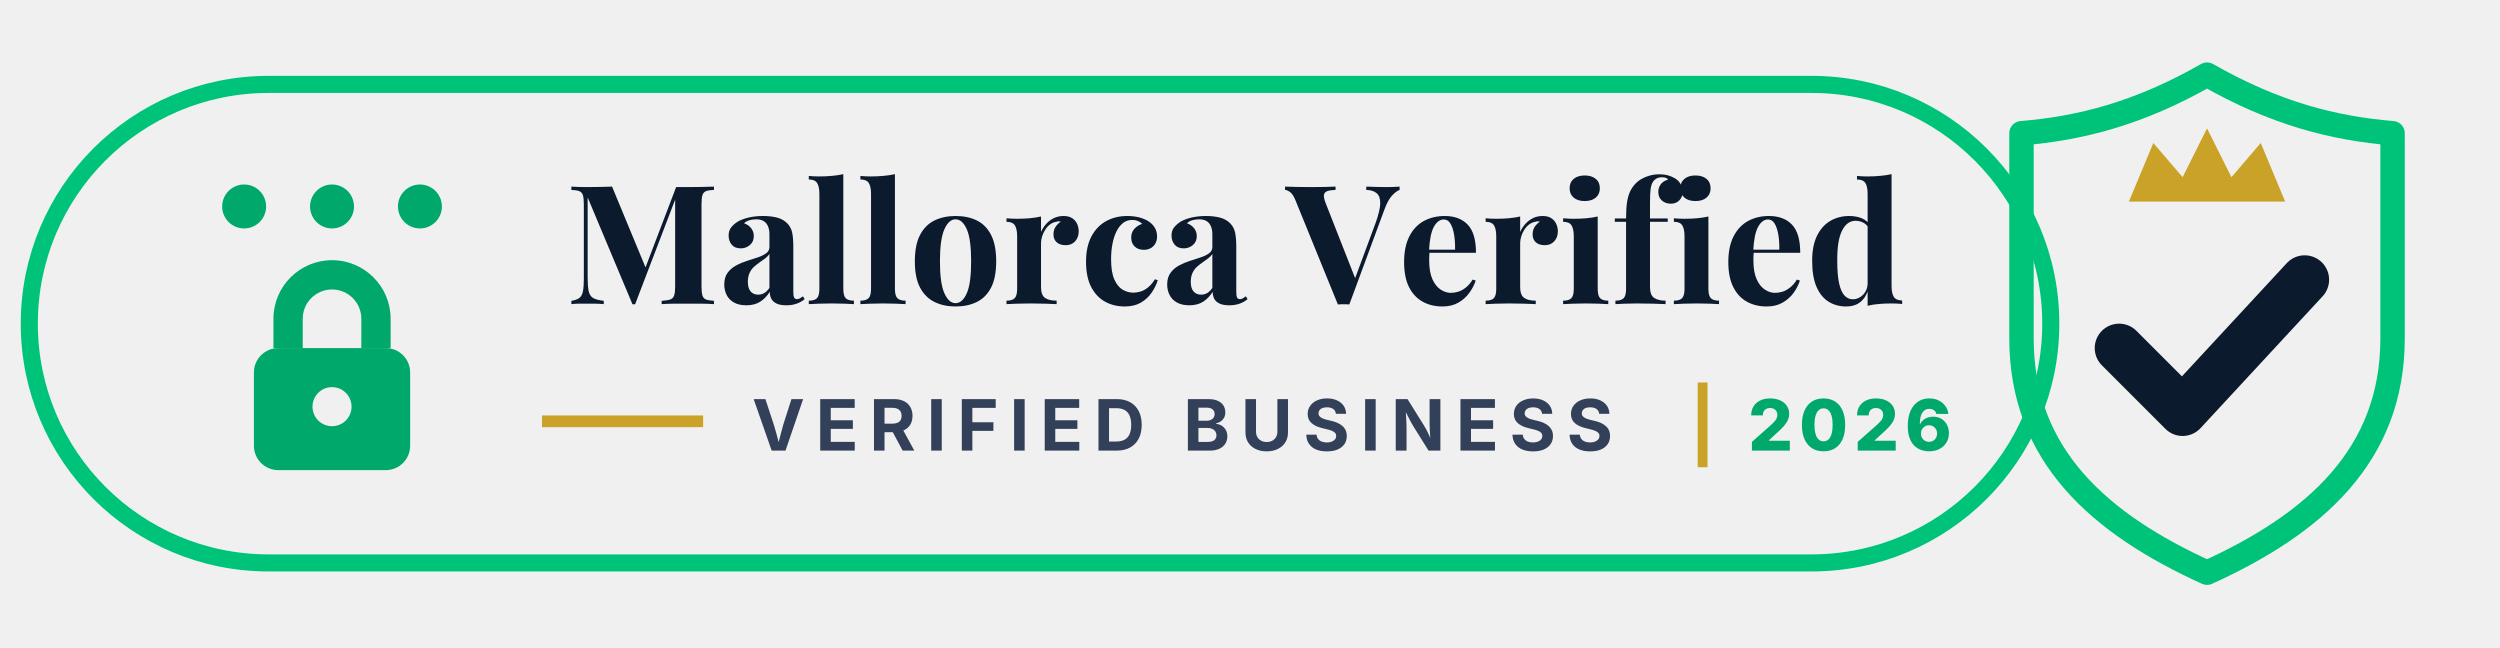
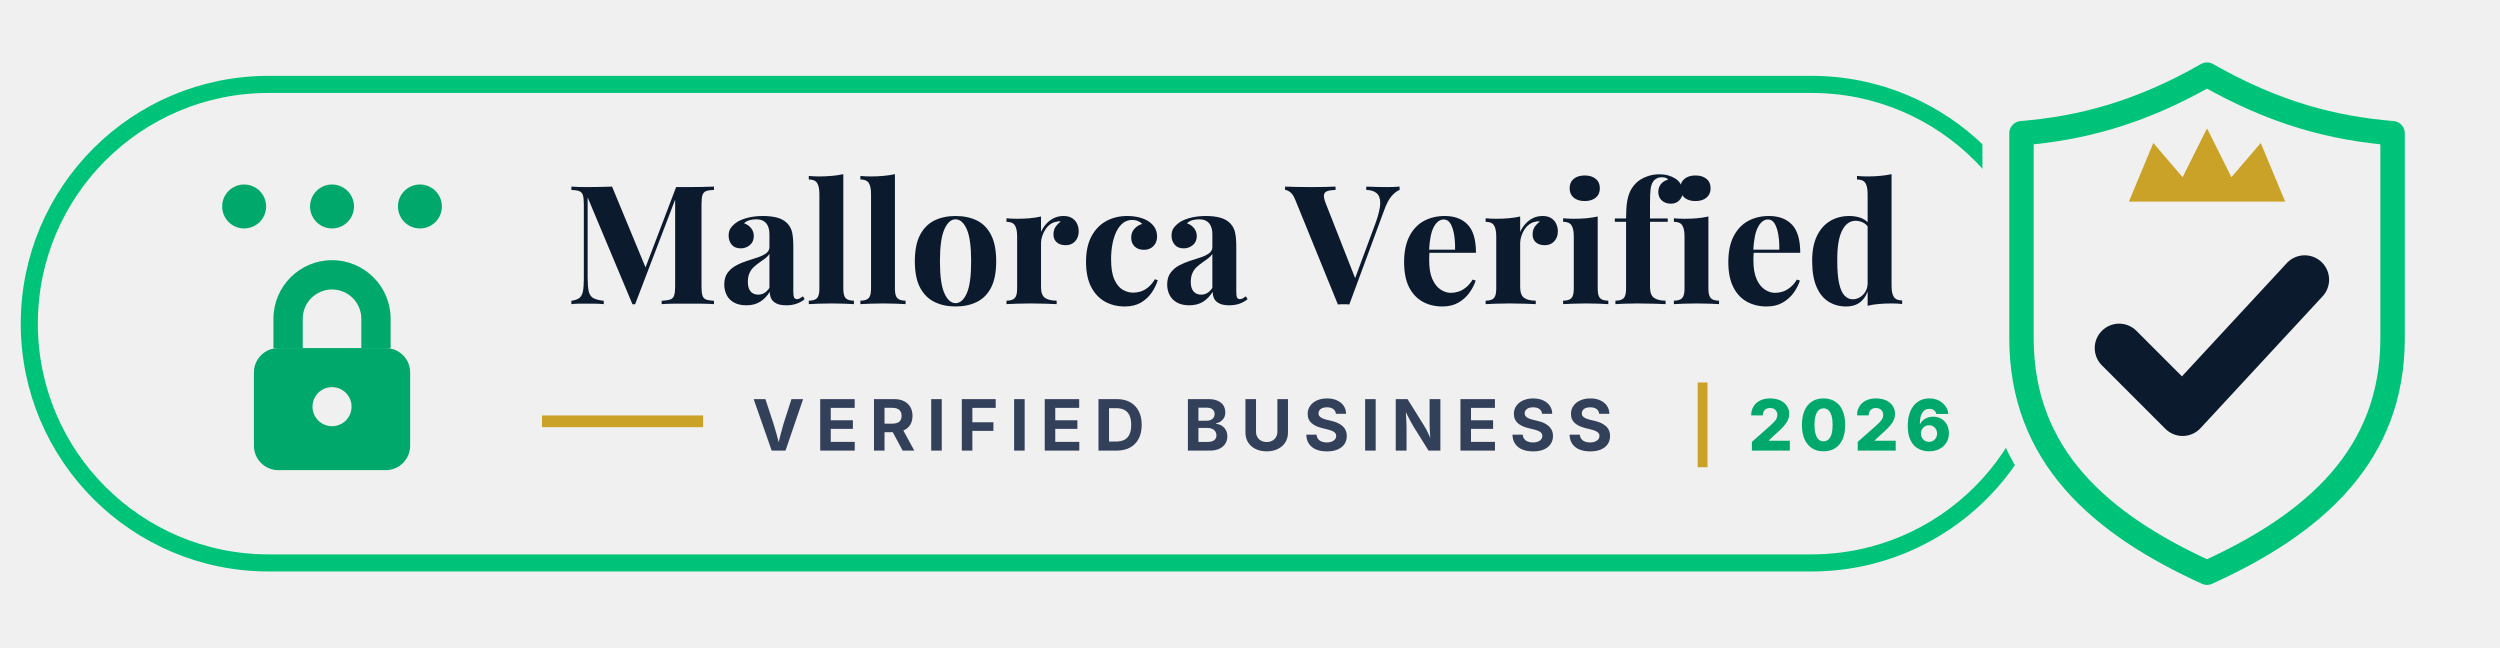
<svg xmlns="http://www.w3.org/2000/svg" width="224" height="58" viewBox="0 0 512 132" role="img" aria-label="Verified on Mallorca Verified 2026">
  <defs>
    <mask id="keyhole">
      <rect x="48" y="67" width="40" height="33" fill="#FFFFFF" />
      <circle cx="68" cy="83" r="4" fill="#000000" />
    </mask>
+     <mask id="shieldcut">
+       <rect width="512" height="132" fill="#FFFFFF" />
+       <path d="M452 15 c14 8 26 11 38 12 v42 c0 24 -16 38 -38 48 c-22 -10 -38 -24 -38 -48 v-42 c12 -1 24 -4 38 -12 z" fill="#000000" stroke="#000000" stroke-width="16" stroke-linejoin="round" />
+     </mask>
  </defs>
-   <rect x="6" y="17" width="414" height="98" rx="49" fill="none" stroke="#00C37A" stroke-width="3.5" />
+   <rect x="6" y="17" width="414" height="98" rx="49" fill="none" stroke="#00C37A" stroke-width="3.5" mask="url(#shieldcut)" />
  <g fill="#00A96B">
    <circle cx="50" cy="42" r="4.5" />
    <circle cx="68" cy="42" r="4.5" />
    <circle cx="86" cy="42" r="4.5" />
    <path d="M56 71 v-6 a12 12 0 0 1 24 0 v6 h-6 v-6 a6 6 0 0 0 -12 0 v6 z" />
    <rect x="52" y="71" width="32" height="25" rx="5" mask="url(#keyhole)" />
  </g>
  <path d="M146.22 37.93L146.22 38.61Q145.13 38.64 144.59 38.86Q144.05 39.08 143.86 39.68Q143.67 40.27 143.67 41.53L143.67 58.40Q143.67 59.62 143.86 60.23Q144.05 60.84 144.59 61.05Q145.13 61.25 146.22 61.32L146.22 62Q145.27 61.93 143.83 61.91Q142.38 61.90 140.88 61.90Q139.25 61.90 137.82 61.91Q136.40 61.93 135.51 62L135.51 61.32Q136.67 61.25 137.26 61.05Q137.86 60.84 138.06 60.23Q138.27 59.62 138.27 58.40L138.27 40L138.50 40L130.07 62.03L129.53 62.03L120.35 40.14L120.35 56.42Q120.35 58.29 120.55 59.30Q120.76 60.30 121.45 60.73Q122.15 61.15 123.65 61.32L123.65 62Q123 61.93 121.95 61.91Q120.89 61.90 119.97 61.90Q119.19 61.90 118.38 61.91Q117.56 61.93 117.02 62L117.02 61.32Q118.11 61.15 118.65 60.74Q119.19 60.33 119.38 59.40Q119.57 58.46 119.57 56.83L119.57 41.53Q119.57 40.27 119.38 39.68Q119.19 39.08 118.63 38.86Q118.07 38.64 117.02 38.61L117.02 37.93Q117.56 37.96 118.38 38Q119.19 38.03 119.97 38.03Q121.44 38.03 122.85 38Q124.26 37.96 125.35 37.93L132.49 55.17L131.64 55.95L138.47 38.03Q139.05 38.03 139.66 38.03Q140.27 38.03 140.88 38.03Q142.38 38.03 143.83 38Q145.27 37.96 146.22 37.93M152.85 62.24Q151.32 62.24 150.30 61.66Q149.28 61.08 148.81 60.11Q148.33 59.14 148.33 57.99Q148.33 56.53 148.99 55.61Q149.66 54.69 150.71 54.11Q151.76 53.53 152.94 53.16Q154.11 52.79 155.18 52.43Q156.25 52.07 156.92 51.58Q157.58 51.09 157.58 50.30L157.58 47.65Q157.58 46.77 157.29 46.07Q157 45.37 156.41 45Q155.81 44.63 154.86 44.63Q154.18 44.63 153.50 44.81Q152.82 45 152.38 45.44Q153.33 45.78 153.86 46.48Q154.38 47.18 154.38 48.06Q154.38 49.22 153.58 49.90Q152.78 50.58 151.70 50.58Q150.47 50.58 149.84 49.81Q149.22 49.05 149.22 47.96Q149.22 46.97 149.71 46.33Q150.20 45.68 151.09 45.10Q152.04 44.56 153.38 44.25Q154.72 43.95 156.29 43.95Q157.85 43.95 159.11 44.27Q160.37 44.59 161.22 45.44Q162 46.22 162.24 47.36Q162.47 48.50 162.47 50.24L162.47 59.48Q162.47 60.33 162.65 60.66Q162.81 60.98 163.22 60.98Q163.53 60.98 163.82 60.81Q164.11 60.64 164.45 60.40L164.79 60.98Q164.07 61.59 163.14 61.91Q162.20 62.24 161.05 62.24Q159.79 62.24 159.04 61.88Q158.29 61.52 157.97 60.91Q157.65 60.30 157.65 59.48Q156.83 60.78 155.68 61.51Q154.52 62.24 152.85 62.24M155.27 60.06Q155.95 60.06 156.51 59.74Q157.07 59.42 157.58 58.67L157.58 51.70Q157.27 52.21 156.73 52.62Q156.19 53.02 155.57 53.45Q154.96 53.87 154.40 54.38Q153.84 54.89 153.50 55.64Q153.16 56.39 153.16 57.44Q153.16 58.77 153.74 59.42Q154.31 60.06 155.27 60.06M172.71 35.38L172.71 58.84Q172.71 60.27 173.20 60.78Q173.69 61.29 174.88 61.29L174.88 62Q174.24 61.97 172.95 61.91Q171.66 61.86 170.33 61.86Q169 61.86 167.66 61.91Q166.32 61.97 165.64 62L165.64 61.29Q166.83 61.29 167.32 60.78Q167.81 60.27 167.81 58.84L167.81 39.46Q167.81 37.93 167.35 37.20Q166.89 36.47 165.64 36.47L165.64 35.75Q166.72 35.85 167.75 35.85Q169.14 35.85 170.40 35.73Q171.66 35.62 172.71 35.38M183.28 35.38L183.28 58.84Q183.28 60.27 183.78 60.78Q184.27 61.29 185.46 61.29L185.46 62Q184.81 61.97 183.52 61.91Q182.23 61.86 180.90 61.86Q179.58 61.86 178.23 61.91Q176.89 61.97 176.21 62L176.21 61.29Q177.40 61.29 177.89 60.78Q178.39 60.27 178.39 58.84L178.39 39.46Q178.39 37.93 177.93 37.20Q177.47 36.47 176.21 36.47L176.21 35.75Q177.30 35.85 178.32 35.85Q179.71 35.85 180.97 35.73Q182.23 35.62 183.28 35.38M195.69 43.95Q198.18 43.95 200.05 44.86Q201.92 45.78 202.97 47.82Q204.02 49.86 204.02 53.23Q204.02 56.59 202.97 58.62Q201.92 60.64 200.05 61.56Q198.18 62.48 195.69 62.48Q193.28 62.48 191.39 61.56Q189.51 60.64 188.43 58.62Q187.36 56.59 187.36 53.23Q187.36 49.86 188.43 47.82Q189.51 45.78 191.39 44.86Q193.28 43.95 195.69 43.95M195.69 44.63Q194.33 44.63 193.42 46.65Q192.50 48.67 192.50 53.23Q192.50 57.78 193.42 59.79Q194.33 61.80 195.69 61.80Q197.09 61.80 197.99 59.79Q198.89 57.78 198.89 53.23Q198.89 48.67 197.99 46.65Q197.09 44.63 195.69 44.63M217.83 43.95Q218.92 43.95 219.60 44.41Q220.28 44.86 220.60 45.58Q220.92 46.29 220.92 47.07Q220.92 48.33 220.19 49.13Q219.46 49.93 218.27 49.93Q217.08 49.93 216.42 49.34Q215.75 48.74 215.75 47.75Q215.75 46.80 216.18 46.17Q216.60 45.54 217.25 45.10Q216.77 44.97 216.30 45.14Q215.65 45.24 215.07 45.66Q214.50 46.09 214.09 46.72Q213.68 47.35 213.44 48.08Q213.20 48.81 213.20 49.49L213.20 58.50Q213.20 60.13 214 60.71Q214.80 61.29 216.40 61.29L216.40 62Q215.62 61.97 214.12 61.91Q212.63 61.86 210.99 61.86Q209.63 61.86 208.24 61.91Q206.85 61.97 206.13 62L206.13 61.29Q207.32 61.29 207.81 60.78Q208.31 60.27 208.31 58.84L208.31 48.13Q208.31 46.60 207.85 45.87Q207.39 45.14 206.13 45.14L206.13 44.42Q207.22 44.52 208.24 44.52Q209.67 44.52 210.91 44.41Q212.15 44.29 213.20 44.05L213.20 47.21Q213.61 46.29 214.29 45.54Q214.97 44.80 215.86 44.37Q216.74 43.95 217.83 43.95M230.85 43.95Q232.18 43.95 233.28 44.23Q234.39 44.52 235.10 44.97Q235.98 45.51 236.48 46.31Q236.97 47.11 236.97 48.16Q236.97 49.35 236.22 50.12Q235.47 50.88 234.28 50.88Q233.09 50.88 232.38 50.20Q231.67 49.52 231.67 48.37Q231.67 47.28 232.35 46.55Q233.03 45.82 233.91 45.58Q233.64 45.24 233.09 45Q232.55 44.76 231.87 44.76Q230.82 44.76 230.02 45.37Q229.22 45.99 228.67 47.07Q228.13 48.16 227.84 49.62Q227.55 51.09 227.55 52.82Q227.55 55.44 228.21 56.93Q228.88 58.43 229.91 59.04Q230.95 59.65 232.07 59.65Q232.72 59.65 233.48 59.45Q234.25 59.25 235.05 58.63Q235.85 58.02 236.53 56.90L237.11 57.10Q236.73 58.36 235.88 59.62Q235.03 60.88 233.67 61.68Q232.31 62.48 230.34 62.48Q228.13 62.48 226.34 61.51Q224.56 60.54 223.49 58.52Q222.42 56.49 222.42 53.30Q222.42 50.24 223.52 48.14Q224.63 46.05 226.53 45Q228.44 43.95 230.85 43.95M243.57 62.24Q242.04 62.24 241.02 61.66Q240 61.08 239.52 60.11Q239.04 59.14 239.04 57.99Q239.04 56.53 239.71 55.61Q240.37 54.69 241.42 54.11Q242.48 53.53 243.65 53.16Q244.82 52.79 245.89 52.43Q246.97 52.07 247.63 51.58Q248.29 51.09 248.29 50.30L248.29 47.65Q248.29 46.77 248 46.07Q247.71 45.37 247.12 45Q246.52 44.63 245.57 44.63Q244.89 44.63 244.21 44.81Q243.53 45 243.09 45.44Q244.04 45.78 244.57 46.48Q245.10 47.18 245.10 48.06Q245.10 49.22 244.30 49.90Q243.50 50.58 242.41 50.58Q241.19 50.58 240.56 49.81Q239.93 49.05 239.93 47.96Q239.93 46.97 240.42 46.33Q240.91 45.68 241.80 45.10Q242.75 44.56 244.09 44.25Q245.44 43.95 247 43.95Q248.56 43.95 249.82 44.27Q251.08 44.59 251.93 45.44Q252.71 46.22 252.95 47.36Q253.19 48.50 253.19 50.24L253.19 59.48Q253.19 60.33 253.36 60.66Q253.53 60.98 253.94 60.98Q254.24 60.98 254.53 60.81Q254.82 60.64 255.16 60.40L255.50 60.98Q254.79 61.59 253.85 61.91Q252.92 62.24 251.76 62.24Q250.50 62.24 249.75 61.88Q249.01 61.52 248.68 60.91Q248.36 60.30 248.36 59.48Q247.54 60.78 246.39 61.51Q245.23 62.24 243.57 62.24M245.98 60.06Q246.66 60.06 247.22 59.74Q247.78 59.42 248.29 58.67L248.29 51.70Q247.99 52.21 247.44 52.62Q246.90 53.02 246.29 53.45Q245.67 53.87 245.11 54.38Q244.55 54.89 244.21 55.64Q243.87 56.39 243.87 57.44Q243.87 58.77 244.45 59.42Q245.03 60.06 245.98 60.06M286.64 37.93L286.64 38.61Q285.90 38.88 285.06 39.80Q284.23 40.72 283.52 42.65L276.34 62.07Q276.07 62.03 275.76 62.03Q275.46 62.03 275.15 62.03Q274.88 62.03 274.57 62.03Q274.27 62.03 274 62.07L265.33 40.78Q264.85 39.56 264.27 39.10Q263.69 38.64 263.18 38.61L263.18 37.93Q264.20 37.96 265.58 38Q266.96 38.03 268.35 38.03Q269.92 38.03 271.29 38Q272.67 37.96 273.52 37.93L273.52 38.61Q272.43 38.64 271.82 38.86Q271.21 39.08 271.14 39.68Q271.07 40.27 271.55 41.46L277.74 57.21L277.02 58.06L281.71 45.41Q282.63 42.86 282.67 41.40Q282.70 39.93 281.95 39.29Q281.20 38.64 279.81 38.61L279.81 37.93Q280.97 37.96 281.99 38Q283.01 38.03 284.06 38.03Q284.81 38.03 285.47 38Q286.13 37.96 286.64 37.93M295.89 43.95Q298.88 43.95 300.58 45.71Q302.28 47.48 302.28 51.49L291.10 51.49L291.03 50.85L298 50.85Q298.03 49.18 297.80 47.77Q297.56 46.36 297.05 45.51Q296.54 44.66 295.69 44.66Q294.50 44.66 293.66 46.16Q292.83 47.65 292.66 51.12L292.76 51.32Q292.73 51.73 292.71 52.17Q292.70 52.62 292.70 53.09Q292.70 55.44 293.36 56.90Q294.02 58.36 295.04 59.02Q296.06 59.69 297.12 59.69Q297.83 59.69 298.59 59.47Q299.36 59.25 300.14 58.65Q300.92 58.06 301.60 56.97L302.22 57.17Q301.81 58.46 300.92 59.69Q300.04 60.91 298.68 61.69Q297.32 62.48 295.42 62.48Q293.10 62.48 291.34 61.49Q289.57 60.50 288.56 58.50Q287.56 56.49 287.56 53.40Q287.56 50.24 288.63 48.13Q289.70 46.02 291.59 44.98Q293.48 43.95 295.89 43.95M315.95 43.95Q317.04 43.95 317.72 44.41Q318.40 44.86 318.72 45.58Q319.05 46.29 319.05 47.07Q319.05 48.33 318.31 49.13Q317.58 49.93 316.39 49.93Q315.20 49.93 314.54 49.34Q313.88 48.74 313.88 47.75Q313.88 46.80 314.30 46.17Q314.73 45.54 315.37 45.10Q314.90 44.97 314.42 45.14Q313.78 45.24 313.20 45.66Q312.62 46.09 312.21 46.72Q311.80 47.35 311.57 48.08Q311.33 48.81 311.33 49.49L311.33 58.50Q311.33 60.13 312.13 60.71Q312.93 61.29 314.52 61.29L314.52 62Q313.74 61.97 312.25 61.91Q310.75 61.86 309.12 61.86Q307.76 61.86 306.36 61.91Q304.97 61.97 304.26 62L304.26 61.29Q305.45 61.29 305.94 60.78Q306.43 60.27 306.43 58.84L306.43 48.13Q306.43 46.60 305.97 45.87Q305.51 45.14 304.26 45.14L304.26 44.42Q305.34 44.52 306.36 44.52Q307.79 44.52 309.03 44.41Q310.27 44.29 311.33 44.05L311.33 47.21Q311.74 46.29 312.42 45.54Q313.10 44.80 313.98 44.37Q314.86 43.95 315.95 43.95M324.55 35.65Q325.98 35.65 326.81 36.35Q327.65 37.04 327.65 38.27Q327.65 39.49 326.81 40.19Q325.98 40.89 324.55 40.89Q323.13 40.89 322.29 40.19Q321.46 39.49 321.46 38.27Q321.46 37.04 322.29 36.35Q323.13 35.65 324.55 35.65M327.21 44.05L327.21 58.84Q327.21 60.27 327.70 60.78Q328.19 61.29 329.38 61.29L329.38 62Q328.77 61.97 327.48 61.91Q326.19 61.86 324.86 61.86Q323.53 61.86 322.17 61.91Q320.81 61.97 320.13 62L320.13 61.29Q321.32 61.29 321.82 60.78Q322.31 60.27 322.31 58.84L322.31 48.13Q322.31 46.60 321.85 45.87Q321.39 45.14 320.13 45.14L320.13 44.42Q321.22 44.52 322.24 44.52Q323.67 44.52 324.91 44.41Q326.15 44.29 327.21 44.05M339.82 35.41Q341.01 35.41 341.89 35.72Q342.78 36.02 343.46 36.53Q343.93 36.91 344.27 37.57Q344.61 38.23 344.61 39.08Q344.61 40 343.95 40.72Q343.29 41.43 342.20 41.43Q341.08 41.43 340.35 40.78Q339.62 40.14 339.62 39.02Q339.62 38.13 340.13 37.45Q340.64 36.77 341.62 36.50Q341.52 36.30 341.21 36.16Q340.91 36.02 340.40 36.02Q339.72 36.02 339.28 36.26Q338.83 36.50 338.56 36.91Q338.19 37.42 338.05 38.39Q337.92 39.36 337.92 41.36L337.92 44.46L341.55 44.46L341.55 45.14L337.92 45.14L337.92 58.50Q337.92 60.16 338.77 60.73Q339.62 61.29 341.11 61.29L341.11 62Q340.23 61.97 338.63 61.91Q337.03 61.86 335.26 61.86Q333.97 61.86 332.73 61.91Q331.49 61.97 330.84 62L330.84 61.29Q332.03 61.29 332.53 60.78Q333.02 60.27 333.02 58.84L333.02 45.14L330.71 45.14L330.71 44.46L333.02 44.46Q333.02 42.45 333.22 41.11Q333.43 39.76 333.90 38.81Q334.38 37.86 335.16 37.11Q335.91 36.40 337.15 35.91Q338.39 35.41 339.82 35.41M347.23 35.65Q348.66 35.65 349.49 36.35Q350.33 37.04 350.33 38.27Q350.33 39.49 349.49 40.19Q348.66 40.89 347.23 40.89Q345.80 40.89 344.97 40.19Q344.14 39.49 344.14 38.27Q344.14 37.04 344.97 36.35Q345.80 35.65 347.23 35.65M349.88 44.05L349.88 58.84Q349.88 60.27 350.38 60.78Q350.87 61.29 352.06 61.29L352.06 62Q351.45 61.97 350.16 61.91Q348.86 61.86 347.54 61.86Q346.21 61.86 344.85 61.91Q343.49 61.97 342.81 62L342.81 61.29Q344 61.29 344.49 60.78Q344.99 60.27 344.99 58.84L344.99 48.13Q344.99 46.60 344.53 45.87Q344.07 45.14 342.81 45.14L342.81 44.42Q343.90 44.52 344.92 44.52Q346.35 44.52 347.59 44.41Q348.83 44.29 349.88 44.05M362.29 43.95Q365.29 43.95 366.99 45.71Q368.69 47.48 368.69 51.49L357.50 51.49L357.43 50.85L364.40 50.85Q364.44 49.18 364.20 47.77Q363.96 46.36 363.45 45.51Q362.94 44.66 362.09 44.66Q360.90 44.66 360.07 46.16Q359.23 47.65 359.06 51.12L359.17 51.32Q359.13 51.73 359.11 52.17Q359.10 52.62 359.10 53.09Q359.10 55.44 359.76 56.90Q360.42 58.36 361.44 59.02Q362.46 59.69 363.52 59.69Q364.23 59.69 365 59.47Q365.76 59.25 366.54 58.65Q367.33 58.06 368.01 56.97L368.62 57.17Q368.21 58.46 367.33 59.69Q366.44 60.91 365.08 61.69Q363.72 62.48 361.82 62.48Q359.51 62.48 357.74 61.49Q355.97 60.50 354.97 58.50Q353.96 56.49 353.96 53.40Q353.96 50.24 355.03 48.13Q356.11 46.02 357.99 44.98Q359.88 43.95 362.29 43.95M387.39 35.38L387.39 58.26Q387.39 59.79 387.86 60.52Q388.34 61.25 389.56 61.25L389.56 61.97Q388.51 61.86 387.45 61.86Q386.03 61.86 384.78 61.97Q383.54 62.07 382.49 62.34L382.49 39.46Q382.49 37.93 382.03 37.20Q381.57 36.47 380.31 36.47L380.31 35.75Q381.40 35.85 382.42 35.85Q383.82 35.85 385.07 35.73Q386.33 35.62 387.39 35.38M378.72 43.95Q380.21 43.95 381.35 44.44Q382.49 44.93 383.14 46.09L382.73 46.46Q382.29 45.65 381.55 45.29Q380.82 44.93 380.01 44.93Q378.27 44.93 377.25 46.95Q376.23 48.98 376.27 53.19Q376.27 56.08 376.66 57.80Q377.05 59.52 377.78 60.27Q378.51 61.01 379.46 61.01Q380.62 61.01 381.54 60.10Q382.46 59.18 382.52 57.61L382.69 58.80Q382.18 60.61 381.04 61.54Q379.91 62.48 378.07 62.48Q376.06 62.48 374.48 61.49Q372.90 60.50 372.02 58.45Q371.13 56.39 371.13 53.13Q371.13 50.03 372.12 48.01Q373.11 45.99 374.82 44.97Q376.54 43.95 378.72 43.95" fill="#0C1A2E" />
  <path d="M160.87 92L158.04 92L154.35 81.45L156.75 81.45L158.43 86.54Q158.74 87.50 159.05 88.66Q159.36 89.82 159.71 91.19L159.24 91.19Q159.58 89.81 159.88 88.65Q160.17 87.50 160.46 86.54L162.09 81.45L164.48 81.45M175.05 92L167.98 92L167.98 81.45L175.04 81.45L175.04 83.24L170.14 83.24L170.14 85.79L174.67 85.79L174.67 87.55L170.14 87.55L170.14 90.21L175.05 90.21M181.15 92L178.99 92L178.99 81.45L183.10 81.45Q184.31 81.45 185.15 81.88Q185.99 82.30 186.43 83.07Q186.88 83.84 186.88 84.88Q186.88 85.93 186.43 86.68Q185.98 87.43 185.12 87.83Q184.27 88.23 183.05 88.23L180.26 88.23L180.26 86.48L182.71 86.48Q183.37 86.48 183.80 86.30Q184.22 86.12 184.43 85.77Q184.65 85.41 184.65 84.88Q184.65 84.35 184.43 83.98Q184.22 83.62 183.79 83.43Q183.36 83.23 182.70 83.23L181.15 83.23L181.15 92M187.25 92L184.86 92L182.29 87.20L184.63 87.20M190.71 81.45L192.87 81.45L192.87 92L190.71 92M199.14 92L196.98 92L196.98 81.45L203.92 81.45L203.92 83.24L199.14 83.24L199.14 86.19L203.45 86.19L203.45 87.95L199.14 87.95M207.69 81.45L209.85 81.45L209.85 92L207.69 92M221.04 92L213.96 92L213.96 81.45L221.02 81.45L221.02 83.24L216.12 83.24L216.12 85.79L220.65 85.79L220.65 87.55L216.12 87.55L216.12 90.21L221.04 90.21M228.68 92L225.95 92L225.95 90.14L228.58 90.14Q229.59 90.14 230.29 89.78Q230.98 89.42 231.32 88.66Q231.67 87.90 231.67 86.72Q231.67 85.54 231.32 84.79Q230.97 84.03 230.29 83.67Q229.60 83.31 228.59 83.31L225.90 83.31L225.90 81.45L228.72 81.45Q230.30 81.45 231.45 82.08Q232.59 82.72 233.21 83.90Q233.82 85.08 233.82 86.72Q233.82 88.37 233.21 89.55Q232.59 90.73 231.44 91.37Q230.29 92 228.68 92M224.97 81.45L227.13 81.45L227.13 92L224.97 92M247.73 92L243.28 92L243.28 81.45L247.46 81.45Q248.62 81.45 249.40 81.80Q250.17 82.15 250.56 82.76Q250.94 83.37 250.94 84.16Q250.94 84.79 250.70 85.25Q250.45 85.71 250.02 86.01Q249.59 86.30 249.05 86.43L249.05 86.53Q249.64 86.56 250.17 86.87Q250.70 87.19 251.03 87.75Q251.36 88.31 251.36 89.09Q251.36 89.93 250.94 90.58Q250.53 91.24 249.73 91.62Q248.93 92 247.73 92M245.44 87.36L245.44 90.22L247.31 90.22Q248.25 90.22 248.69 89.85Q249.13 89.49 249.13 88.88Q249.13 88.44 248.92 88.10Q248.70 87.75 248.30 87.56Q247.91 87.36 247.36 87.36L245.44 87.36M245.44 83.21L245.44 85.88L247.14 85.88Q247.60 85.88 247.97 85.72Q248.34 85.55 248.55 85.24Q248.76 84.93 248.76 84.51Q248.76 83.94 248.35 83.57Q247.94 83.21 247.19 83.21M259.42 92.15Q258.11 92.15 257.13 91.66Q256.15 91.18 255.61 90.31Q255.07 89.45 255.07 88.30L255.07 81.45L257.23 81.45L257.23 88.12Q257.23 88.74 257.50 89.21Q257.77 89.69 258.27 89.96Q258.76 90.24 259.42 90.24Q260.08 90.24 260.58 89.96Q261.07 89.69 261.34 89.21Q261.61 88.74 261.61 88.12L261.61 81.45L263.78 81.45L263.78 88.30Q263.78 89.45 263.23 90.31Q262.69 91.18 261.71 91.66Q260.73 92.15 259.42 92.15M271.75 92.16Q270.48 92.16 269.54 91.77Q268.61 91.38 268.08 90.61Q267.56 89.85 267.53 88.73L269.63 88.73Q269.67 89.26 269.95 89.62Q270.23 89.98 270.69 90.15Q271.15 90.33 271.73 90.33Q272.31 90.33 272.74 90.16Q273.17 90 273.41 89.69Q273.65 89.39 273.65 88.98Q273.65 88.62 273.43 88.38Q273.21 88.13 272.81 87.96Q272.41 87.78 271.83 87.65L270.67 87.36Q269.33 87.03 268.57 86.33Q267.81 85.64 267.81 84.49Q267.81 83.53 268.33 82.82Q268.84 82.10 269.73 81.71Q270.63 81.31 271.78 81.31Q272.95 81.31 273.82 81.71Q274.69 82.11 275.18 82.82Q275.66 83.53 275.68 84.46L273.59 84.46Q273.53 83.82 273.05 83.48Q272.56 83.13 271.76 83.13Q271.21 83.13 270.82 83.28Q270.43 83.44 270.23 83.72Q270.03 83.99 270.03 84.35Q270.03 84.74 270.26 84.99Q270.50 85.25 270.89 85.41Q271.27 85.57 271.71 85.68L272.67 85.91Q273.34 86.06 273.91 86.31Q274.48 86.57 274.91 86.94Q275.35 87.31 275.58 87.82Q275.82 88.33 275.82 89Q275.82 89.95 275.34 90.67Q274.86 91.38 273.94 91.77Q273.03 92.16 271.75 92.16M279.58 81.45L281.74 81.45L281.74 92L279.58 92M288.06 92L285.85 92L285.85 81.45L288.26 81.45L291.59 86.79Q291.85 87.20 292.11 87.68Q292.37 88.16 292.64 88.75Q292.91 89.34 293.18 90.07L292.96 90.07Q292.91 89.49 292.88 88.82Q292.84 88.16 292.81 87.55Q292.78 86.94 292.78 86.51L292.78 81.45L294.99 81.45L294.99 92L292.57 92L289.54 87.16Q289.21 86.61 288.93 86.10Q288.65 85.59 288.34 84.97Q288.03 84.35 287.60 83.48L287.88 83.48Q287.92 84.25 287.97 84.95Q288.01 85.65 288.03 86.22Q288.06 86.79 288.06 87.15M306.17 92L299.10 92L299.10 81.45L306.16 81.45L306.16 83.24L301.26 83.24L301.26 85.79L305.79 85.79L305.79 87.55L301.26 87.55L301.26 90.21L306.17 90.21M313.97 92.16Q312.71 92.16 311.77 91.77Q310.83 91.38 310.31 90.61Q309.78 89.85 309.75 88.73L311.86 88.73Q311.90 89.26 312.18 89.62Q312.45 89.98 312.91 90.15Q313.37 90.33 313.95 90.33Q314.53 90.33 314.96 90.16Q315.39 90 315.63 89.69Q315.87 89.39 315.87 88.98Q315.87 88.62 315.66 88.38Q315.44 88.13 315.04 87.96Q314.63 87.78 314.05 87.65L312.89 87.36Q311.55 87.03 310.80 86.33Q310.04 85.64 310.04 84.49Q310.04 83.53 310.55 82.82Q311.06 82.10 311.96 81.71Q312.86 81.31 314 81.31Q315.17 81.31 316.04 81.71Q316.91 82.11 317.40 82.82Q317.89 83.53 317.90 84.46L315.81 84.46Q315.76 83.82 315.27 83.48Q314.79 83.13 313.98 83.13Q313.44 83.13 313.05 83.28Q312.66 83.44 312.46 83.72Q312.25 83.99 312.25 84.35Q312.25 84.74 312.49 84.99Q312.72 85.25 313.11 85.41Q313.50 85.57 313.94 85.68L314.89 85.91Q315.56 86.06 316.13 86.31Q316.71 86.57 317.14 86.94Q317.57 87.31 317.81 87.82Q318.05 88.33 318.05 89Q318.05 89.95 317.56 90.67Q317.08 91.38 316.17 91.77Q315.26 92.16 313.97 92.16M325.67 92.16Q324.40 92.16 323.46 91.77Q322.52 91.38 322 90.61Q321.48 89.85 321.45 88.73L323.55 88.73Q323.59 89.26 323.87 89.62Q324.15 89.98 324.61 90.15Q325.07 90.33 325.65 90.33Q326.23 90.33 326.66 90.16Q327.08 90 327.33 89.69Q327.57 89.39 327.57 88.98Q327.57 88.62 327.35 88.38Q327.13 88.13 326.73 87.96Q326.33 87.78 325.75 87.65L324.59 87.36Q323.25 87.03 322.49 86.33Q321.73 85.64 321.73 84.49Q321.73 83.53 322.25 82.82Q322.76 82.10 323.65 81.71Q324.55 81.31 325.70 81.31Q326.87 81.31 327.74 81.71Q328.61 82.11 329.10 82.82Q329.58 83.53 329.60 84.46L327.51 84.46Q327.45 83.82 326.97 83.48Q326.48 83.13 325.68 83.13Q325.13 83.13 324.74 83.28Q324.35 83.44 324.15 83.72Q323.95 83.99 323.95 84.35Q323.95 84.74 324.18 84.99Q324.42 85.25 324.80 85.41Q325.19 85.57 325.63 85.68L326.59 85.91Q327.25 86.06 327.83 86.31Q328.40 86.57 328.83 86.94Q329.27 87.31 329.50 87.82Q329.74 88.33 329.74 89Q329.74 89.95 329.26 90.67Q328.78 91.38 327.86 91.77Q326.95 92.16 325.67 92.16" fill="#33405A" />
  <path d="M347.69 78.05L349.70 78.05L349.70 95.40L347.69 95.40" fill="#C9A227" />
  <path d="M366.56 92L358.79 92L358.79 90.21L362.62 86.82Q363.06 86.42 363.37 86.08Q363.68 85.75 363.84 85.42Q364 85.08 364 84.68Q364 84.24 363.81 83.93Q363.61 83.61 363.28 83.44Q362.94 83.27 362.50 83.27Q362.06 83.27 361.72 83.45Q361.39 83.62 361.21 83.96Q361.02 84.30 361.02 84.79L358.64 84.79Q358.64 83.72 359.13 82.94Q359.61 82.16 360.49 81.73Q361.36 81.31 362.51 81.31Q363.70 81.31 364.58 81.71Q365.46 82.11 365.94 82.83Q366.43 83.55 366.43 84.49Q366.43 85.09 366.19 85.67Q365.95 86.26 365.33 86.98Q364.71 87.70 363.56 88.69L362.26 89.91L362.26 89.98L366.56 89.98M373.46 92.14Q372.06 92.14 371.08 91.50Q370.09 90.85 369.56 89.65Q369.03 88.44 369.03 86.73Q369.03 85.03 369.56 83.81Q370.09 82.60 371.08 81.95Q372.06 81.31 373.46 81.31Q374.85 81.31 375.85 81.96Q376.84 82.60 377.37 83.82Q377.89 85.03 377.89 86.73Q377.89 88.44 377.37 89.65Q376.84 90.85 375.85 91.50Q374.86 92.14 373.46 92.14M373.46 90.10Q374.06 90.10 374.48 89.71Q374.89 89.32 375.11 88.57Q375.32 87.82 375.32 86.73Q375.32 85.64 375.11 84.89Q374.89 84.13 374.48 83.74Q374.06 83.34 373.47 83.34Q372.86 83.34 372.45 83.74Q372.04 84.13 371.82 84.89Q371.60 85.64 371.60 86.73Q371.60 87.82 371.82 88.57Q372.03 89.32 372.45 89.71Q372.86 90.10 373.46 90.10M388.24 92L380.46 92L380.46 90.21L384.30 86.82Q384.74 86.42 385.05 86.08Q385.36 85.75 385.52 85.42Q385.68 85.08 385.68 84.68Q385.68 84.24 385.49 83.93Q385.29 83.61 384.96 83.44Q384.62 83.27 384.18 83.27Q383.74 83.27 383.40 83.45Q383.07 83.62 382.89 83.96Q382.70 84.30 382.70 84.79L380.32 84.79Q380.32 83.72 380.81 82.94Q381.29 82.16 382.16 81.73Q383.04 81.31 384.19 81.31Q385.38 81.31 386.26 81.71Q387.14 82.11 387.62 82.83Q388.10 83.55 388.10 84.49Q388.10 85.09 387.87 85.67Q387.63 86.26 387.01 86.98Q386.39 87.70 385.24 88.69L383.93 89.91L383.93 89.98L388.24 89.98M395.07 92.14Q394.22 92.14 393.43 91.86Q392.65 91.58 392.03 90.97Q391.42 90.36 391.06 89.36Q390.71 88.35 390.71 86.92Q390.71 85.61 391.02 84.57Q391.33 83.53 391.91 82.80Q392.50 82.07 393.31 81.69Q394.13 81.31 395.12 81.31Q396.23 81.31 397.07 81.74Q397.91 82.17 398.42 82.88Q398.93 83.60 399.02 84.49L396.56 84.49Q396.45 83.98 396.06 83.71Q395.67 83.45 395.12 83.45Q394.47 83.45 394.04 83.83Q393.61 84.21 393.39 84.91Q393.18 85.61 393.18 86.56L393.24 86.56Q393.47 86.09 393.87 85.75Q394.27 85.41 394.80 85.23Q395.33 85.05 395.91 85.05Q396.86 85.05 397.58 85.48Q398.31 85.92 398.72 86.68Q399.14 87.45 399.14 88.42Q399.14 89.52 398.62 90.36Q398.10 91.20 397.19 91.67Q396.28 92.14 395.07 92.14M395.05 90.21Q395.53 90.21 395.91 89.99Q396.28 89.76 396.50 89.38Q396.72 88.99 396.72 88.50Q396.72 88.02 396.50 87.64Q396.29 87.25 395.91 87.03Q395.54 86.80 395.06 86.80Q394.71 86.80 394.41 86.93Q394.11 87.07 393.89 87.30Q393.66 87.53 393.53 87.84Q393.41 88.15 393.41 88.51Q393.41 88.98 393.62 89.37Q393.84 89.76 394.21 89.98Q394.59 90.21 395.05 90.21" fill="#00A96B" />
  <line x1="111" y1="86" x2="144" y2="86" stroke="#C9A227" stroke-width="2.4" />
  <path d="M452 15 c14 8 26 11 38 12 v42 c0 24 -16 38 -38 48 c-22 -10 -38 -24 -38 -48 v-42 c12 -1 24 -4 38 -12 z" fill="none" stroke="#00C37A" stroke-width="5" stroke-linejoin="round" />
  <path d="M436 41 l5 -12 l6 7 l5 -10 l5 10 l6 -7 l5 12 z" fill="#C9A227" />
  <path d="M434 71 l13 13 l25 -27" fill="none" stroke="#0C1A2E" stroke-width="10" stroke-linecap="round" stroke-linejoin="round" />
</svg>
